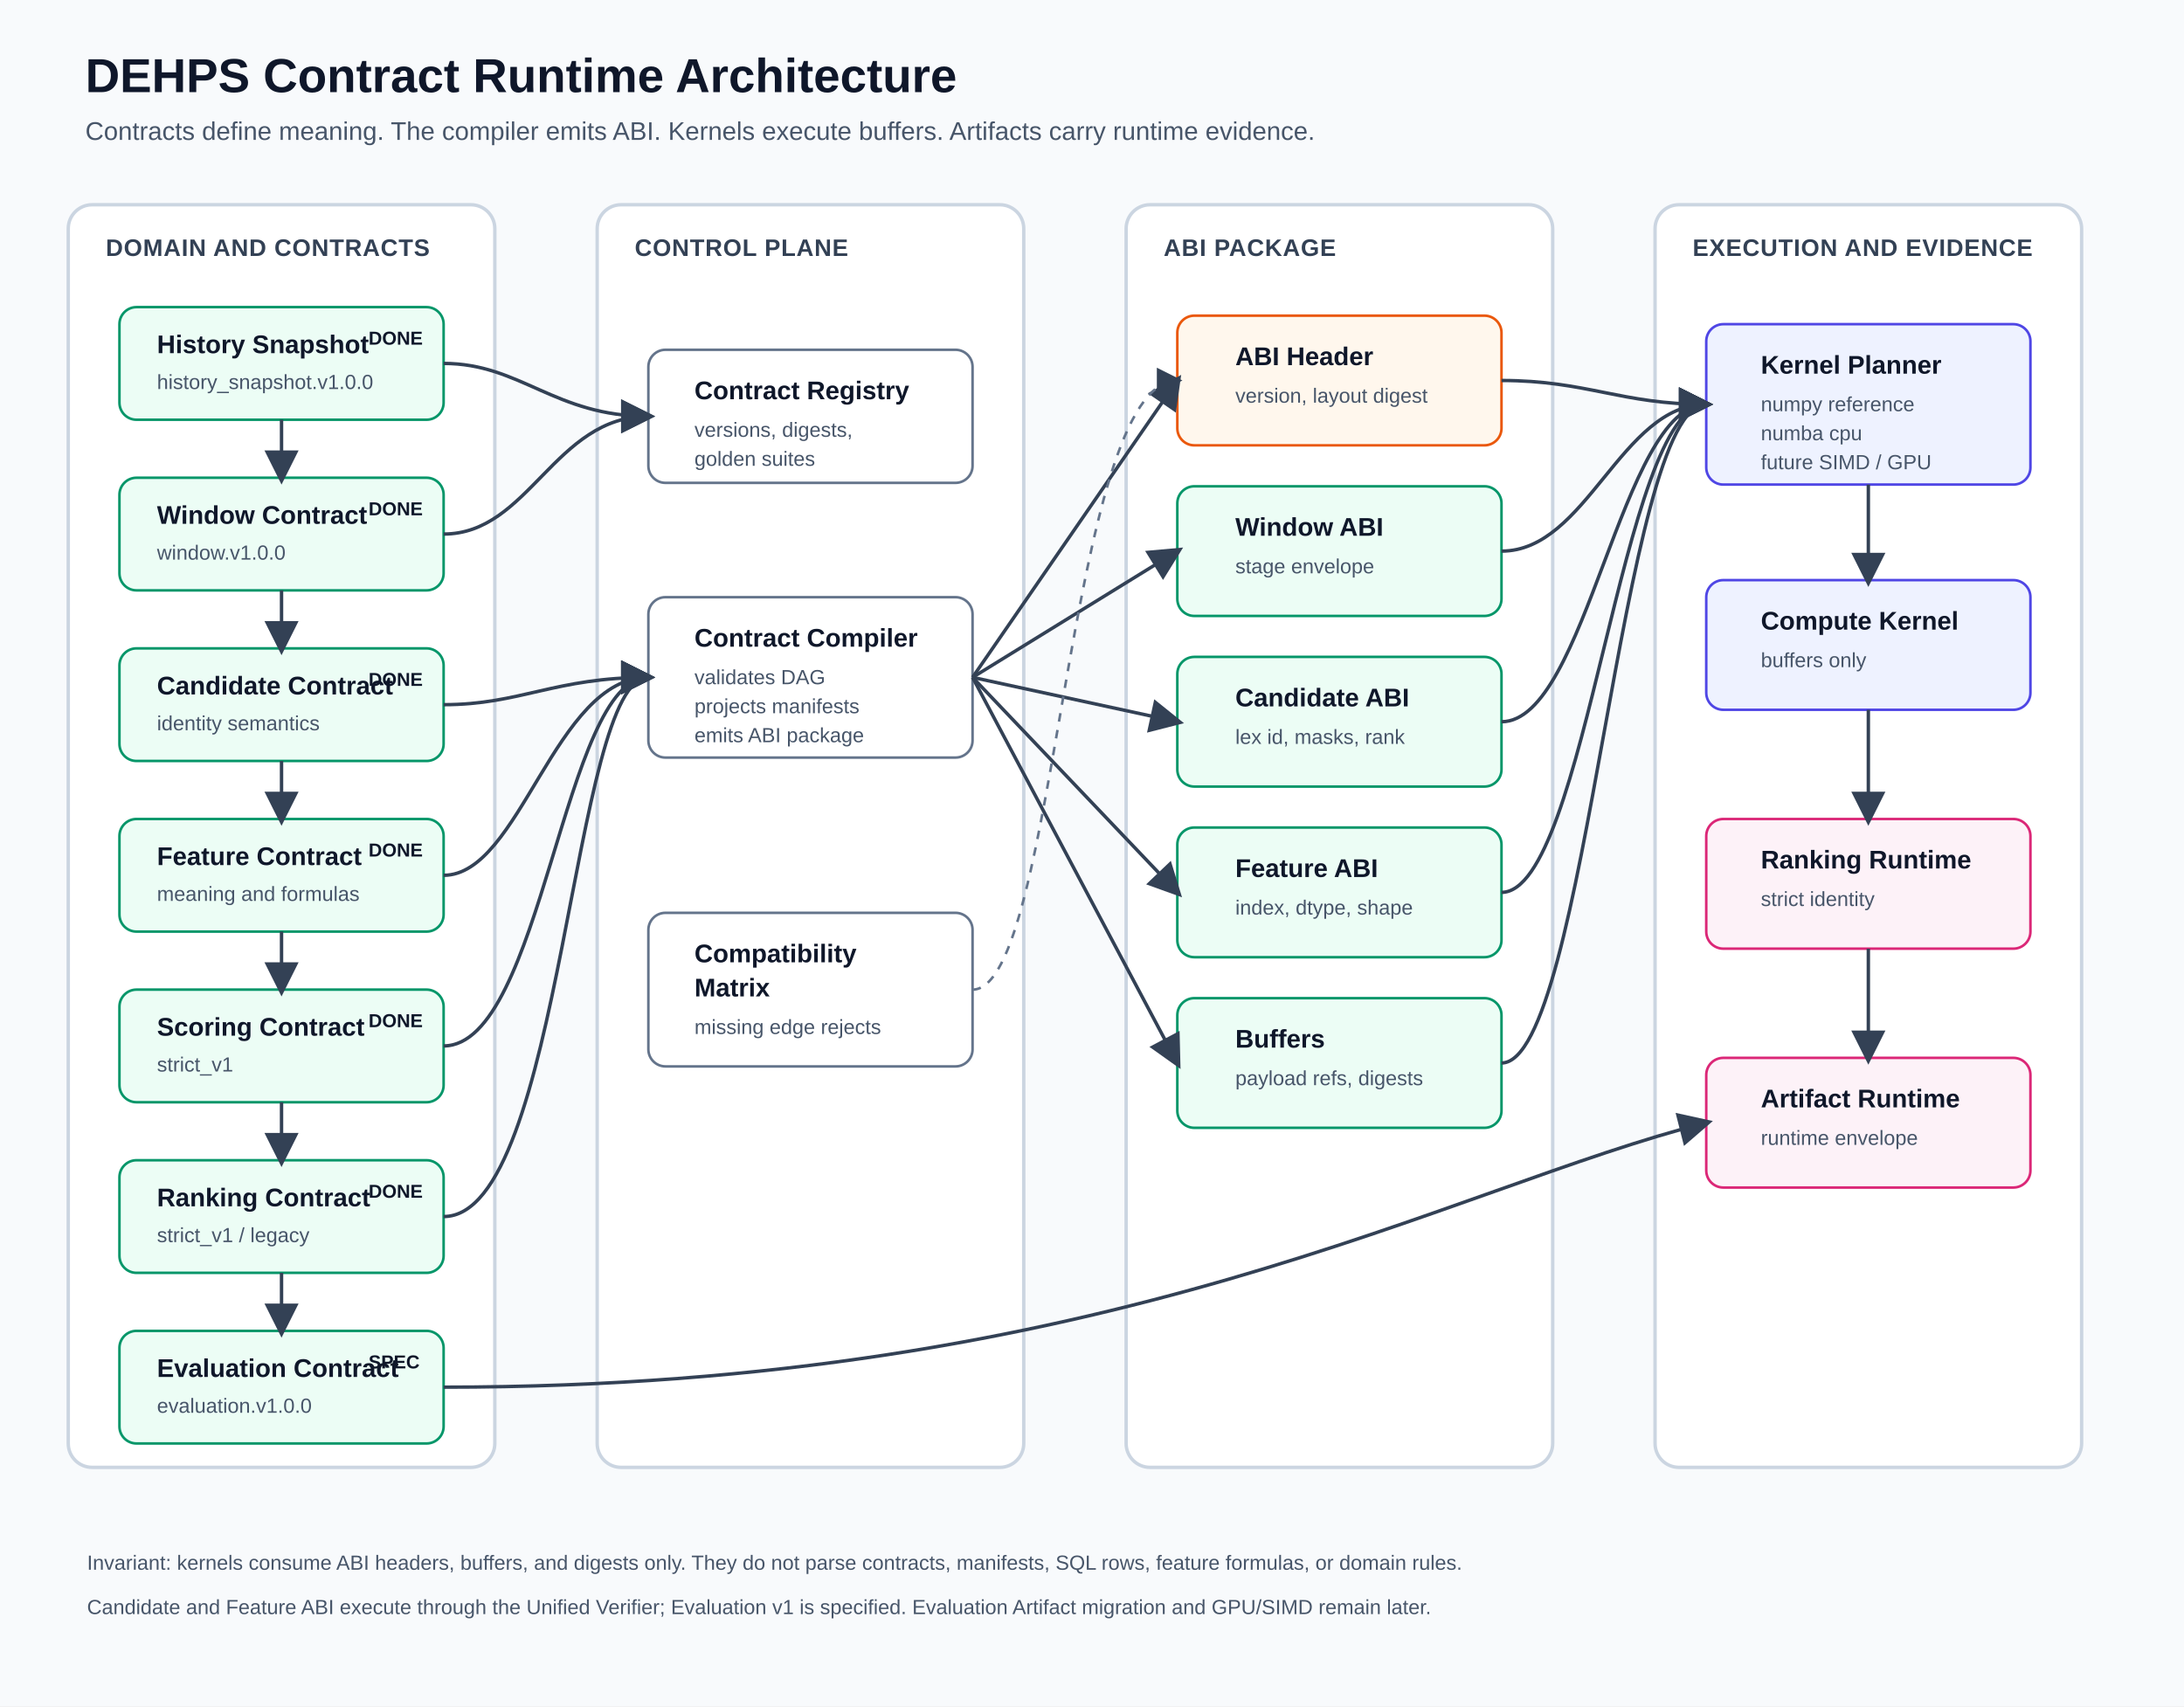
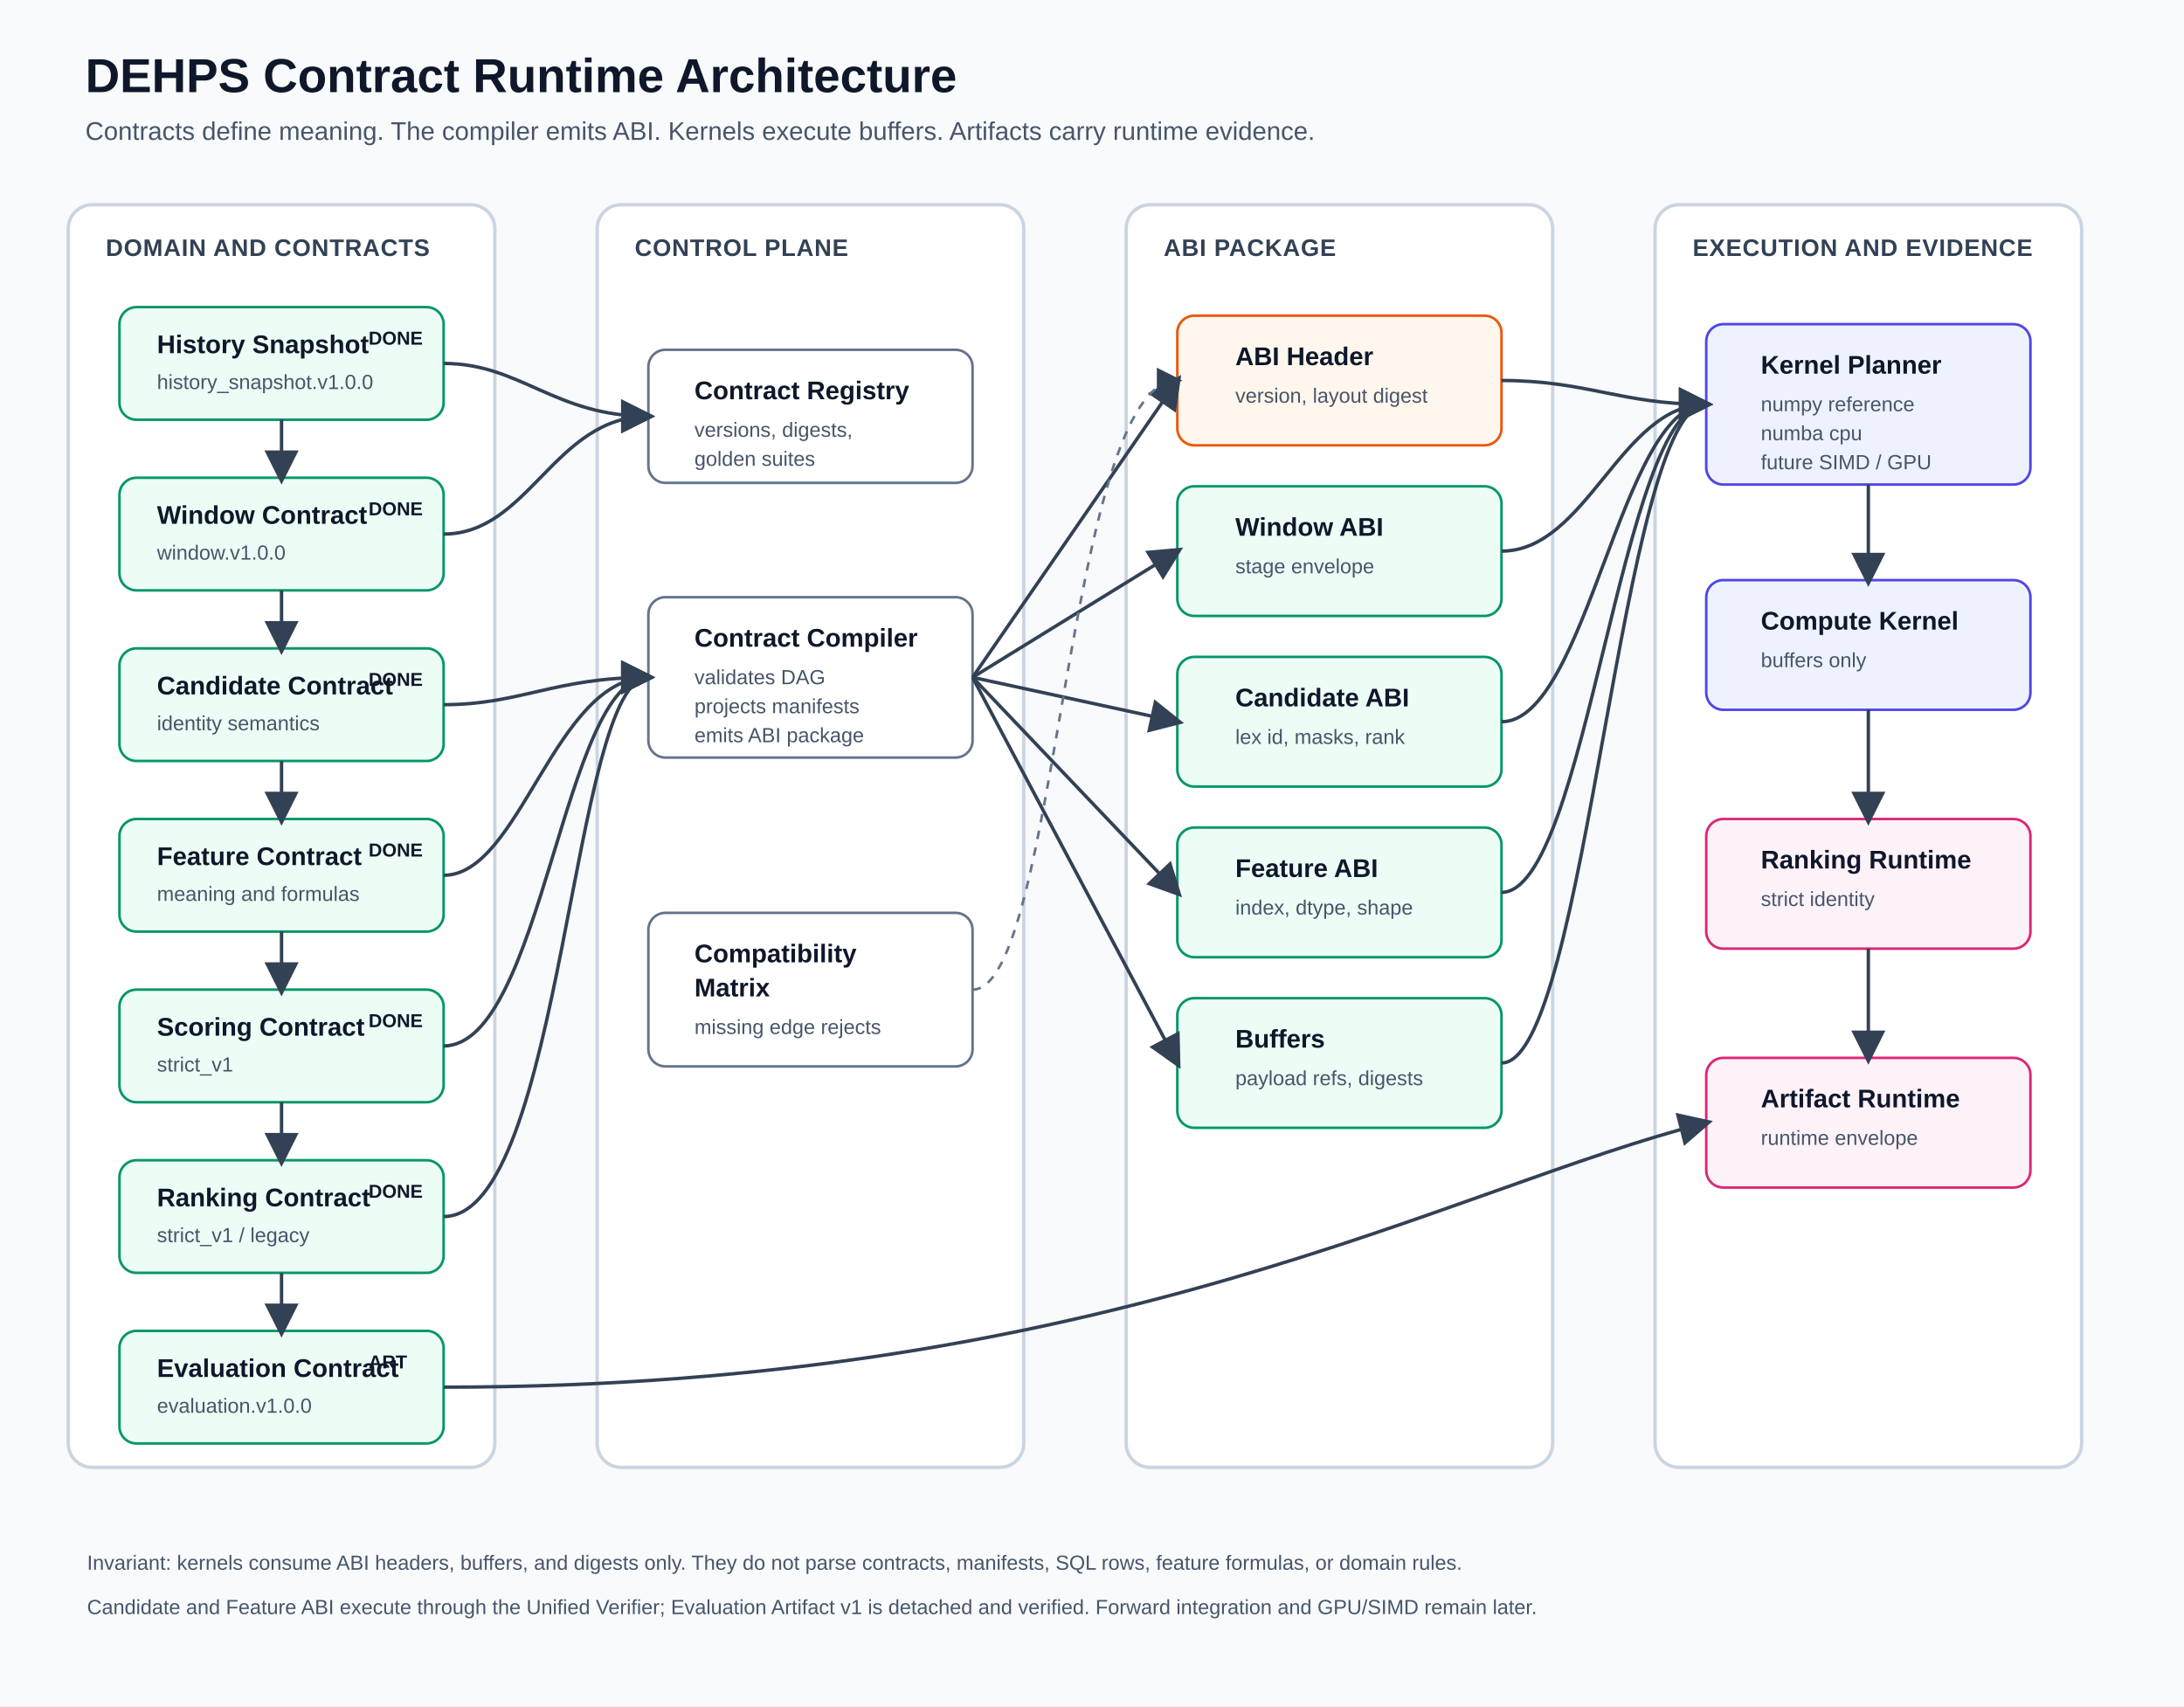
<svg xmlns="http://www.w3.org/2000/svg" width="1280" height="1000" viewBox="0 0 1280 1000" role="img" aria-labelledby="title desc">
  <defs>
    <marker id="arrow" markerWidth="10" markerHeight="10" refX="8" refY="5" orient="auto" markerUnits="strokeWidth">
      <path d="M 0 0 L 10 5 L 0 10 z" fill="#334155" />
    </marker>
    <style>
      .canvas { fill: #f8fafc; }
      .title { font: 700 28px Arial, sans-serif; fill: #0f172a; }
      .subtitle { font: 400 15px Arial, sans-serif; fill: #475569; }
      .section { fill: #ffffff; stroke: #cbd5e1; stroke-width: 2; rx: 14; }
      .sectionLabel { font: 700 14px Arial, sans-serif; fill: #334155; letter-spacing: 0.4px; }
      .box { fill: #ffffff; stroke: #64748b; stroke-width: 1.5; rx: 10; }
      .implemented { fill: #ecfdf5; stroke: #059669; }
      .planned { fill: #fff7ed; stroke: #ea580c; }
      .kernel { fill: #eef2ff; stroke: #4f46e5; }
      .artifact { fill: #fdf2f8; stroke: #db2777; }
      .text { font: 600 15px Arial, sans-serif; fill: #0f172a; }
      .small { font: 400 12px Arial, sans-serif; fill: #475569; }
      .arrow { stroke: #334155; stroke-width: 2; fill: none; marker-end: url(#arrow); }
      .softArrow { stroke: #64748b; stroke-width: 1.5; stroke-dasharray: 5 5; fill: none; marker-end: url(#arrow); }
      .status { font: 700 11px Arial, sans-serif; fill: #0f172a; }
    </style>
  </defs>
  <rect class="canvas" x="0" y="0" width="1280" height="1000" />
  <text class="title" x="50" y="54">DEHPS Contract Runtime Architecture</text>
  <text class="subtitle" x="50" y="82">Contracts define meaning. The compiler emits ABI. Kernels execute buffers. Artifacts carry runtime evidence.</text>
  <rect class="section" x="40" y="120" width="250" height="740" />
  <text class="sectionLabel" x="62" y="150">DOMAIN AND CONTRACTS</text>
  <rect class="box implemented" x="70" y="180" width="190" height="66" />
  <text class="text" x="92" y="207">History Snapshot</text>
  <text class="small" x="92" y="228">history_snapshot.v1.0.0</text>
  <text class="status" x="216" y="202">DONE</text>
  <rect class="box implemented" x="70" y="280" width="190" height="66" />
  <text class="text" x="92" y="307">Window Contract</text>
  <text class="small" x="92" y="328">window.v1.0.0</text>
  <text class="status" x="216" y="302">DONE</text>
  <rect class="box implemented" x="70" y="380" width="190" height="66" />
  <text class="text" x="92" y="407">Candidate Contract</text>
  <text class="small" x="92" y="428">identity semantics</text>
  <text class="status" x="216" y="402">DONE</text>
  <rect class="box implemented" x="70" y="480" width="190" height="66" />
  <text class="text" x="92" y="507">Feature Contract</text>
  <text class="small" x="92" y="528">meaning and formulas</text>
  <text class="status" x="216" y="502">DONE</text>
  <rect class="box implemented" x="70" y="580" width="190" height="66" />
  <text class="text" x="92" y="607">Scoring Contract</text>
  <text class="small" x="92" y="628">strict_v1</text>
  <text class="status" x="216" y="602">DONE</text>
  <rect class="box implemented" x="70" y="680" width="190" height="66" />
  <text class="text" x="92" y="707">Ranking Contract</text>
  <text class="small" x="92" y="728">strict_v1 / legacy</text>
  <text class="status" x="216" y="702">DONE</text>
  <rect class="box implemented" x="70" y="780" width="190" height="66" />
  <text class="text" x="92" y="807">Evaluation Contract</text>
  <text class="small" x="92" y="828">evaluation.v1.0.0</text>
-   <text class="status" x="216" y="802">SPEC</text>
+   <text class="status" x="216" y="802">ART</text>
  <rect class="section" x="350" y="120" width="250" height="740" />
  <text class="sectionLabel" x="372" y="150">CONTROL PLANE</text>
  <rect class="box" x="380" y="205" width="190" height="78" />
  <text class="text" x="407" y="234">Contract Registry</text>
  <text class="small" x="407" y="256">versions, digests,</text>
  <text class="small" x="407" y="273">golden suites</text>
  <rect class="box" x="380" y="350" width="190" height="94" />
  <text class="text" x="407" y="379">Contract Compiler</text>
  <text class="small" x="407" y="401">validates DAG</text>
  <text class="small" x="407" y="418">projects manifests</text>
  <text class="small" x="407" y="435">emits ABI package</text>
  <rect class="box" x="380" y="535" width="190" height="90" />
  <text class="text" x="407" y="564">Compatibility</text>
  <text class="text" x="407" y="584">Matrix</text>
  <text class="small" x="407" y="606">missing edge rejects</text>
  <rect class="section" x="660" y="120" width="250" height="740" />
  <text class="sectionLabel" x="682" y="150">ABI PACKAGE</text>
  <rect class="box planned" x="690" y="185" width="190" height="76" />
  <text class="text" x="724" y="214">ABI Header</text>
  <text class="small" x="724" y="236">version, layout digest</text>
  <rect class="box implemented" x="690" y="285" width="190" height="76" />
  <text class="text" x="724" y="314">Window ABI</text>
  <text class="small" x="724" y="336">stage envelope</text>
  <rect class="box implemented" x="690" y="385" width="190" height="76" />
  <text class="text" x="724" y="414">Candidate ABI</text>
  <text class="small" x="724" y="436">lex id, masks, rank</text>
  <rect class="box implemented" x="690" y="485" width="190" height="76" />
  <text class="text" x="724" y="514">Feature ABI</text>
  <text class="small" x="724" y="536">index, dtype, shape</text>
  <rect class="box implemented" x="690" y="585" width="190" height="76" />
  <text class="text" x="724" y="614">Buffers</text>
  <text class="small" x="724" y="636">payload refs, digests</text>
  <rect class="section" x="970" y="120" width="250" height="740" />
  <text class="sectionLabel" x="992" y="150">EXECUTION AND EVIDENCE</text>
  <rect class="box kernel" x="1000" y="190" width="190" height="94" />
  <text class="text" x="1032" y="219">Kernel Planner</text>
  <text class="small" x="1032" y="241">numpy reference</text>
  <text class="small" x="1032" y="258">numba cpu</text>
  <text class="small" x="1032" y="275">future SIMD / GPU</text>
  <rect class="box kernel" x="1000" y="340" width="190" height="76" />
  <text class="text" x="1032" y="369">Compute Kernel</text>
  <text class="small" x="1032" y="391">buffers only</text>
  <rect class="box artifact" x="1000" y="480" width="190" height="76" />
  <text class="text" x="1032" y="509">Ranking Runtime</text>
  <text class="small" x="1032" y="531">strict identity</text>
  <rect class="box artifact" x="1000" y="620" width="190" height="76" />
  <text class="text" x="1032" y="649">Artifact Runtime</text>
  <text class="small" x="1032" y="671">runtime envelope</text>
  <path class="arrow" d="M 165 246 L 165 280" />
  <path class="arrow" d="M 165 346 L 165 380" />
  <path class="arrow" d="M 165 446 L 165 480" />
  <path class="arrow" d="M 165 546 L 165 580" />
  <path class="arrow" d="M 165 646 L 165 680" />
  <path class="arrow" d="M 165 746 L 165 780" />
  <path class="arrow" d="M 260 413 C 305 413 325 397 380 397" />
  <path class="arrow" d="M 260 513 C 305 513 325 397 380 397" />
  <path class="arrow" d="M 260 613 C 318 613 330 397 380 397" />
  <path class="arrow" d="M 260 713 C 330 713 335 397 380 397" />
  <path class="arrow" d="M 260 813 C 650 813 850 696 1000 658" />
  <path class="arrow" d="M 260 213 C 305 213 325 244 380 244" />
  <path class="arrow" d="M 260 313 C 310 313 325 244 380 244" />
  <path class="arrow" d="M 570 397 L 690 223" />
  <path class="arrow" d="M 570 397 L 690 323" />
  <path class="arrow" d="M 570 397 L 690 423" />
  <path class="arrow" d="M 570 397 L 690 523" />
  <path class="arrow" d="M 570 397 L 690 623" />
  <path class="softArrow" d="M 570 580 C 620 580 625 223 690 223" />
  <path class="arrow" d="M 880 223 C 930 223 950 237 1000 237" />
  <path class="arrow" d="M 880 323 C 930 323 950 237 1000 237" />
  <path class="arrow" d="M 880 423 C 930 423 950 237 1000 237" />
  <path class="arrow" d="M 880 523 C 930 523 950 237 1000 237" />
  <path class="arrow" d="M 880 623 C 930 623 950 237 1000 237" />
  <path class="arrow" d="M 1095 284 L 1095 340" />
  <path class="arrow" d="M 1095 416 L 1095 480" />
  <path class="arrow" d="M 1095 556 L 1095 620" />
  <text class="small" x="51" y="920">Invariant: kernels consume ABI headers, buffers, and digests only. They do not parse contracts, manifests, SQL rows, feature formulas, or domain rules.</text>
-   <text class="small" x="51" y="946">Candidate and Feature ABI execute through the Unified Verifier; Evaluation v1 is specified. Evaluation Artifact migration and GPU/SIMD remain later.</text>
+   <text class="small" x="51" y="946">Candidate and Feature ABI execute through the Unified Verifier; Evaluation Artifact v1 is detached and verified. Forward integration and GPU/SIMD remain later.</text>
</svg>
